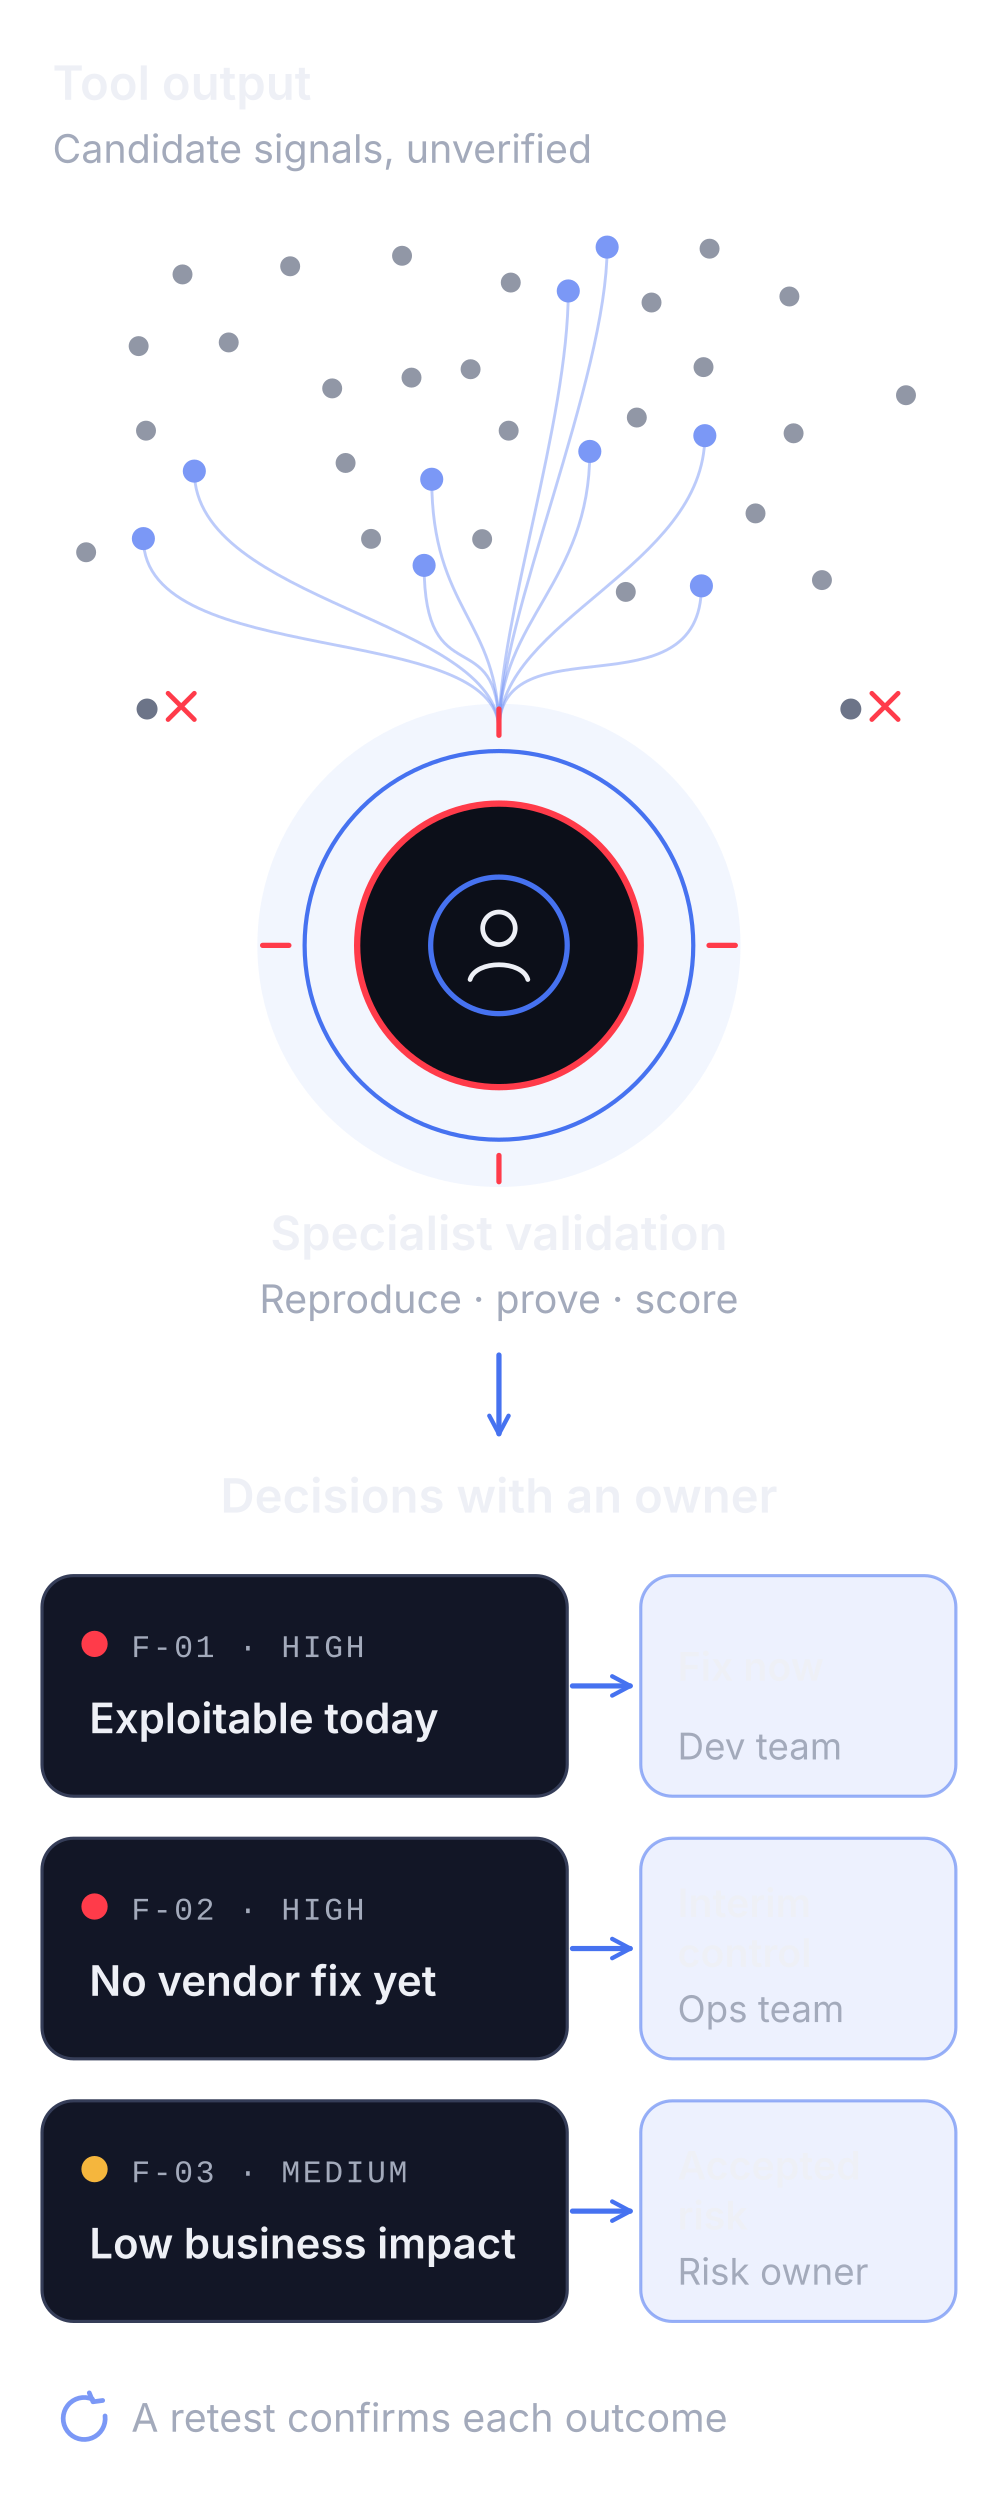
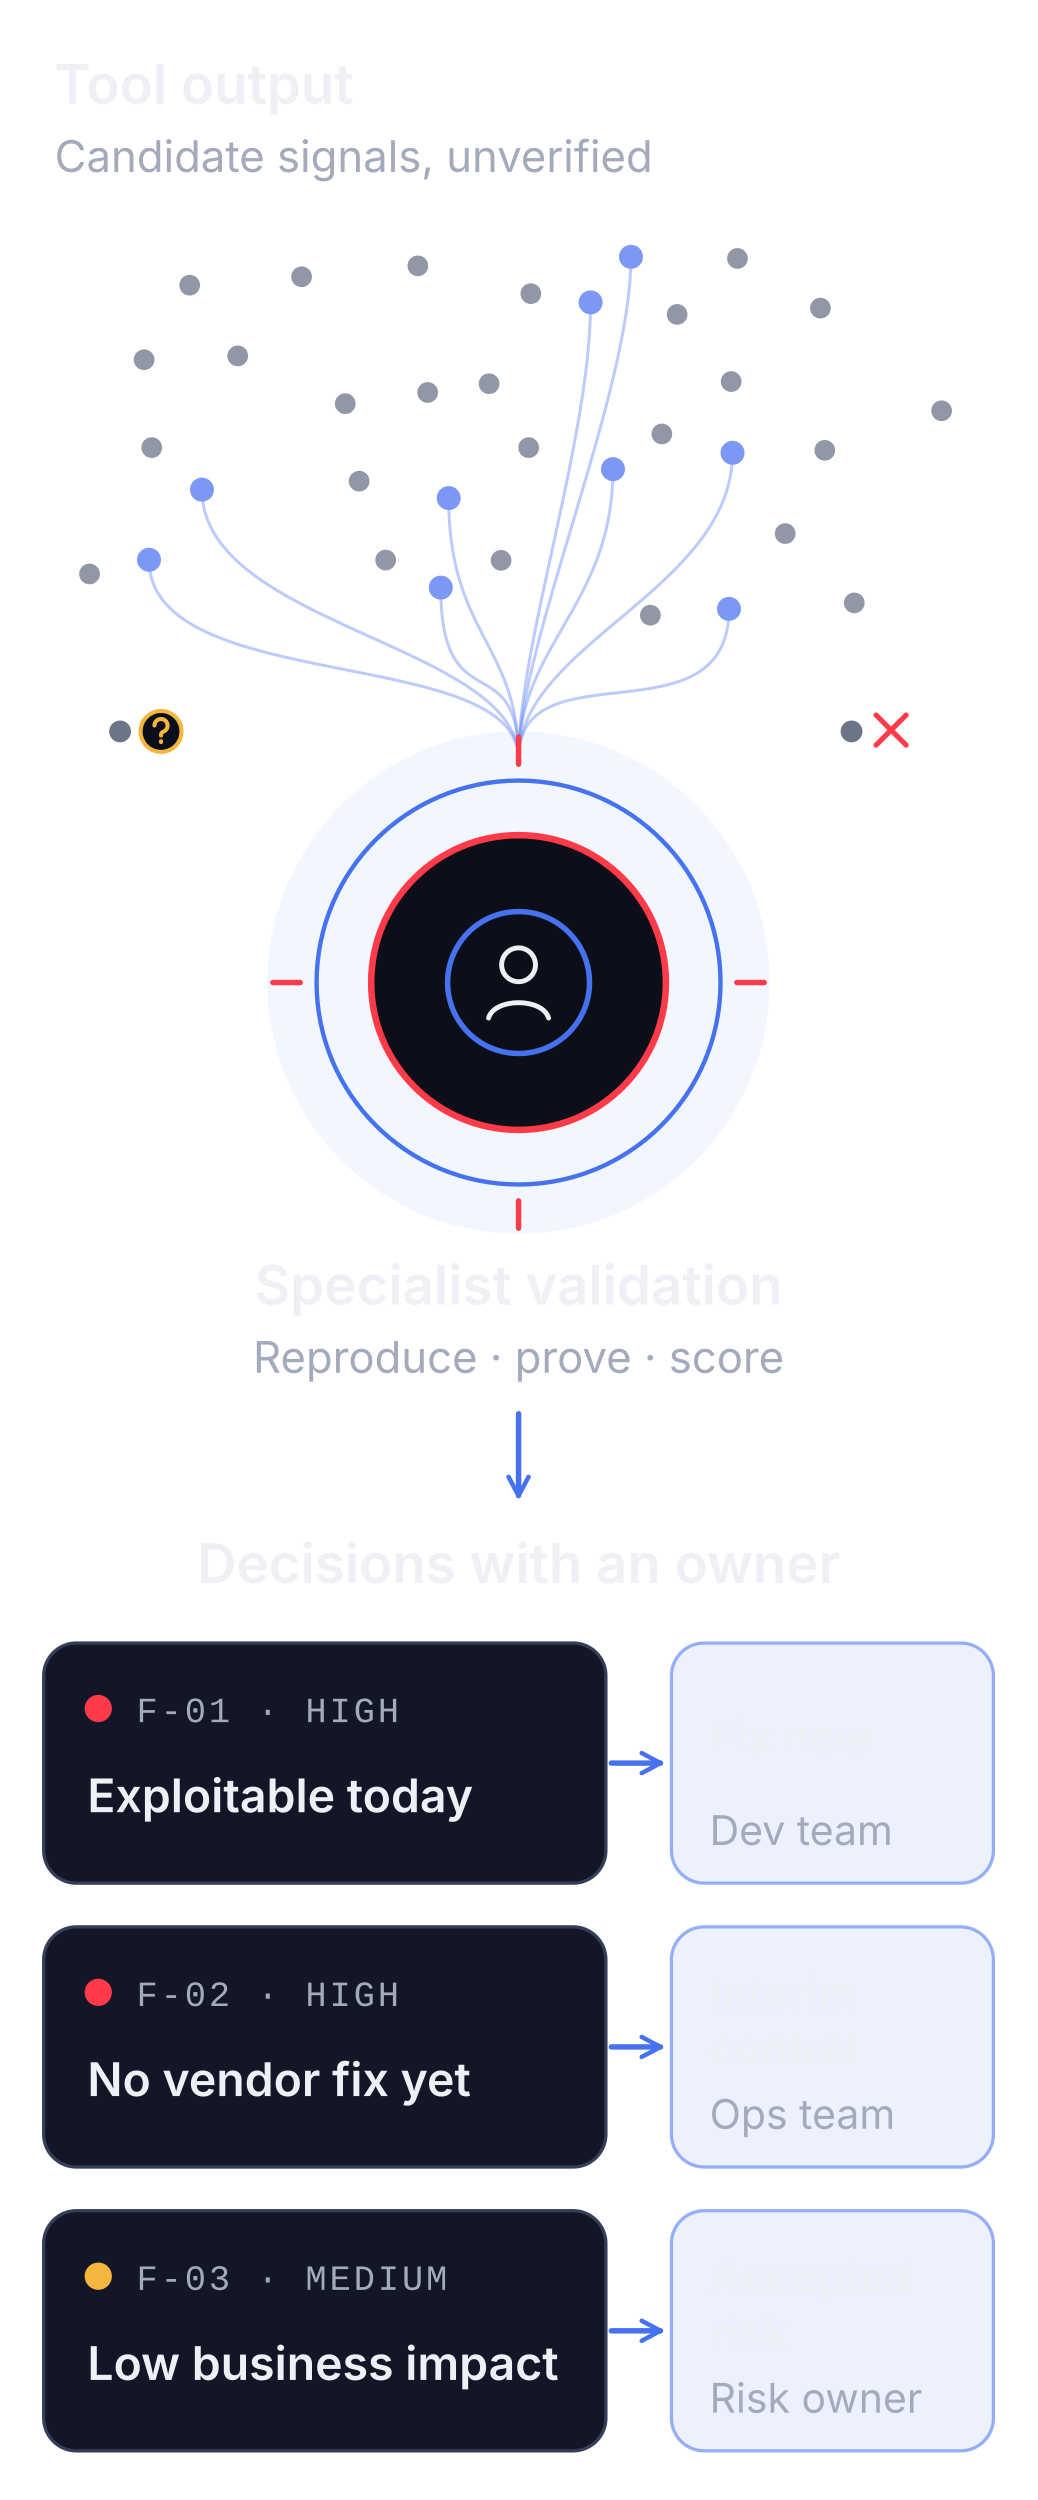
- <svg xmlns="http://www.w3.org/2000/svg" viewBox="0 0 380 952" width="380" height="952" role="img" aria-labelledby="t d">
+ <svg xmlns="http://www.w3.org/2000/svg" viewBox="0 0 380 916" width="380" height="916" role="img" aria-labelledby="t d">
  <style>
text{font-family:Geist,-apple-system,BlinkMacSystemFont,"Segoe UI",Inter,Roboto,"Helvetica Neue",Arial,sans-serif;fill:#eef0f6}
.mo{font-family:"Geist Mono",ui-monospace,"SF Mono",SFMono-Regular,Menlo,Consolas,"Liberation Mono",monospace;letter-spacing:.08em}
.b{font-weight:600}
.s{fill:#a3aabb}
.bl{fill:#7b98f6}
.rd{fill:#ff8a94}
.am{fill:#f5b63d}
.gr{fill:#34c77b}
</style>
  <defs>
    <marker id="ab" viewBox="0 0 12 12" refX="10" refY="6" markerWidth="11" markerHeight="11" markerUnits="userSpaceOnUse" orient="auto-start-reverse">
      <path d="M2.5 2 10 6 2.5 10" fill="none" stroke="#4672f0" stroke-width="1.8" stroke-linecap="round" stroke-linejoin="round" />
    </marker>
    <marker id="ai" viewBox="0 0 12 12" refX="10" refY="6" markerWidth="11" markerHeight="11" markerUnits="userSpaceOnUse" orient="auto-start-reverse">
      <path d="M2.5 2 10 6 2.5 10" fill="none" stroke="#a3aabb" stroke-width="1.8" stroke-linecap="round" stroke-linejoin="round" />
    </marker>
    <marker id="ak" viewBox="0 0 12 12" refX="10" refY="6" markerWidth="11" markerHeight="11" markerUnits="userSpaceOnUse" orient="auto-start-reverse">
      <path d="M2.5 2 10 6 2.5 10" fill="none" stroke="#eef0f6" stroke-width="1.8" stroke-linecap="round" stroke-linejoin="round" />
    </marker>
    <radialGradient id="glow">
      <stop offset="0" stop-color="#4672f0" stop-opacity="0.16" />
      <stop offset="1" stop-color="#4672f0" stop-opacity="0" />
    </radialGradient>
  </defs>
-   <text x="20" y="38" font-size="18" class="b">Tool output</text>
-   <text x="20" y="62" font-size="15" class="s">Candidate signals, unverified</text>
+   <text x="20" y="38" font-size="20" class="b">Tool output</text>
+   <text x="20" y="63" font-size="16" class="s">Candidate signals, unverified</text>
  <path d="M224.6 171.9C224.6 221.9 190 236 190 278" fill="none" stroke="#7b98f6" stroke-width="1.1" stroke-linecap="round" stroke-linejoin="round" stroke-opacity="0.5" />
  <path d="M164.4 182.5C164.4 232.5 190 236 190 278" fill="none" stroke="#7b98f6" stroke-width="1.1" stroke-linecap="round" stroke-linejoin="round" stroke-opacity="0.5" />
  <path d="M216.4 110.8C216.4 160.8 190 236 190 278" fill="none" stroke="#7b98f6" stroke-width="1.1" stroke-linecap="round" stroke-linejoin="round" stroke-opacity="0.5" />
  <path d="M267.1 223.1C267.1 273.1 190 236 190 278" fill="none" stroke="#7b98f6" stroke-width="1.1" stroke-linecap="round" stroke-linejoin="round" stroke-opacity="0.5" />
  <path d="M54.6 205.1C54.6 255.1 190 236 190 278" fill="none" stroke="#7b98f6" stroke-width="1.1" stroke-linecap="round" stroke-linejoin="round" stroke-opacity="0.5" />
  <path d="M161.5 215.3C161.5 265.3 190 236 190 278" fill="none" stroke="#7b98f6" stroke-width="1.1" stroke-linecap="round" stroke-linejoin="round" stroke-opacity="0.5" />
  <path d="M268.4 165.9C268.4 215.9 190 236 190 278" fill="none" stroke="#7b98f6" stroke-width="1.1" stroke-linecap="round" stroke-linejoin="round" stroke-opacity="0.5" />
  <path d="M74 179.4C74 229.4 190 236 190 278" fill="none" stroke="#7b98f6" stroke-width="1.1" stroke-linecap="round" stroke-linejoin="round" stroke-opacity="0.5" />
  <path d="M231.2 94.1C231.2 144.1 190 236 190 278" fill="none" stroke="#7b98f6" stroke-width="1.1" stroke-linecap="round" stroke-linejoin="round" stroke-opacity="0.5" />
  <circle cx="193.7" cy="164" r="3.8" fill="#6c7488" stroke="none" stroke-width="0" fill-opacity="0.75" />
  <circle cx="224.6" cy="171.9" r="4.4" fill="#7b98f6" stroke="none" stroke-width="0" />
  <circle cx="302.2" cy="165" r="3.8" fill="#6c7488" stroke="none" stroke-width="0" fill-opacity="0.75" />
  <circle cx="55.6" cy="164" r="3.8" fill="#6c7488" stroke="none" stroke-width="0" fill-opacity="0.75" />
  <circle cx="183.6" cy="205.3" r="3.8" fill="#6c7488" stroke="none" stroke-width="0" fill-opacity="0.75" />
  <circle cx="164.4" cy="182.5" r="4.4" fill="#7b98f6" stroke="none" stroke-width="0" />
  <circle cx="248.1" cy="115.2" r="3.8" fill="#6c7488" stroke="none" stroke-width="0" fill-opacity="0.75" />
  <circle cx="87.1" cy="130.4" r="3.8" fill="#6c7488" stroke="none" stroke-width="0" fill-opacity="0.75" />
  <circle cx="156.7" cy="143.8" r="3.8" fill="#6c7488" stroke="none" stroke-width="0" fill-opacity="0.75" />
  <circle cx="216.4" cy="110.8" r="4.4" fill="#7b98f6" stroke="none" stroke-width="0" />
  <circle cx="287.7" cy="195.5" r="3.8" fill="#6c7488" stroke="none" stroke-width="0" fill-opacity="0.75" />
  <circle cx="131.6" cy="176.3" r="3.8" fill="#6c7488" stroke="none" stroke-width="0" fill-opacity="0.75" />
  <circle cx="110.5" cy="101.4" r="3.8" fill="#6c7488" stroke="none" stroke-width="0" fill-opacity="0.75" />
  <circle cx="267.1" cy="223.1" r="4.4" fill="#7b98f6" stroke="none" stroke-width="0" />
  <circle cx="267.9" cy="139.8" r="3.8" fill="#6c7488" stroke="none" stroke-width="0" fill-opacity="0.75" />
  <circle cx="300.6" cy="112.9" r="3.8" fill="#6c7488" stroke="none" stroke-width="0" fill-opacity="0.75" />
  <circle cx="153.1" cy="97.4" r="3.8" fill="#6c7488" stroke="none" stroke-width="0" fill-opacity="0.75" />
  <circle cx="54.6" cy="205.1" r="4.4" fill="#7b98f6" stroke="none" stroke-width="0" />
  <circle cx="345" cy="150.5" r="3.8" fill="#6c7488" stroke="none" stroke-width="0" fill-opacity="0.75" />
  <circle cx="179.2" cy="140.6" r="3.8" fill="#6c7488" stroke="none" stroke-width="0" fill-opacity="0.75" />
  <circle cx="141.3" cy="205.2" r="3.8" fill="#6c7488" stroke="none" stroke-width="0" fill-opacity="0.75" />
  <circle cx="161.5" cy="215.3" r="4.4" fill="#7b98f6" stroke="none" stroke-width="0" />
  <circle cx="32.8" cy="210.3" r="3.8" fill="#6c7488" stroke="none" stroke-width="0" fill-opacity="0.75" />
  <circle cx="126.5" cy="147.9" r="3.8" fill="#6c7488" stroke="none" stroke-width="0" fill-opacity="0.75" />
  <circle cx="69.5" cy="104.5" r="3.8" fill="#6c7488" stroke="none" stroke-width="0" fill-opacity="0.75" />
  <circle cx="268.4" cy="165.9" r="4.4" fill="#7b98f6" stroke="none" stroke-width="0" />
  <circle cx="194.5" cy="107.6" r="3.8" fill="#6c7488" stroke="none" stroke-width="0" fill-opacity="0.75" />
  <circle cx="313" cy="220.9" r="3.8" fill="#6c7488" stroke="none" stroke-width="0" fill-opacity="0.75" />
  <circle cx="238.3" cy="225.4" r="3.8" fill="#6c7488" stroke="none" stroke-width="0" fill-opacity="0.75" />
  <circle cx="74" cy="179.4" r="4.4" fill="#7b98f6" stroke="none" stroke-width="0" />
  <circle cx="52.8" cy="131.8" r="3.8" fill="#6c7488" stroke="none" stroke-width="0" fill-opacity="0.75" />
  <circle cx="242.5" cy="159" r="3.8" fill="#6c7488" stroke="none" stroke-width="0" fill-opacity="0.75" />
  <circle cx="270.2" cy="94.7" r="3.8" fill="#6c7488" stroke="none" stroke-width="0" fill-opacity="0.75" />
  <circle cx="231.2" cy="94.1" r="4.4" fill="#7b98f6" stroke="none" stroke-width="0" />
-   <circle cx="56" cy="270" r="4" fill="#6c7488" stroke="none" stroke-width="0" />
-   <path d="M64 264l10 10M74 264l-10 10" fill="none" stroke="#ff3b4a" stroke-width="1.8" stroke-linecap="round" stroke-linejoin="round" />
-   <circle cx="324" cy="270" r="4" fill="#6c7488" stroke="none" stroke-width="0" />
-   <path d="M332 264l10 10M342 264l-10 10" fill="none" stroke="#ff3b4a" stroke-width="1.8" stroke-linecap="round" stroke-linejoin="round" />
+   <circle cx="44" cy="268" r="4" fill="#6c7488" stroke="none" stroke-width="0" />
+   <circle cx="59" cy="268" r="7.5" fill="#0c0f19" stroke="#f5b63d" stroke-width="1.5" />
+   <path d="M56.6 265.8a2.4 2.4 0 1 1 3.2 2.3c-0.6 0.3 -0.8 0.7 -0.8 1.4M59 271.6v0.3" fill="none" stroke="#f5b63d" stroke-width="1.5" stroke-linecap="round" stroke-linejoin="round" />
+   <circle cx="312" cy="268" r="4" fill="#6c7488" stroke="none" stroke-width="0" />
+   <path d="M321 262l11 11M332 262l-11 11" fill="none" stroke="#ff3b4a" stroke-width="1.9" stroke-linecap="round" stroke-linejoin="round" />
  <circle cx="190" cy="360" r="92" fill="#4672f0" stroke="none" stroke-width="0" fill-opacity="0.07" />
  <circle cx="190" cy="360" r="74" fill="none" stroke="#4672f0" stroke-width="1.6" />
  <circle cx="190" cy="360" r="54" fill="#0c0f19" stroke="#ff3b4a" stroke-width="2.4" />
  <line x1="190" y1="280" x2="190" y2="270" stroke="#ff3b4a" stroke-width="2" stroke-linecap="round" />
  <line x1="190" y1="440" x2="190" y2="450" stroke="#ff3b4a" stroke-width="2" stroke-linecap="round" />
  <line x1="110" y1="360" x2="100" y2="360" stroke="#ff3b4a" stroke-width="2" stroke-linecap="round" />
  <line x1="270" y1="360" x2="280" y2="360" stroke="#ff3b4a" stroke-width="2" stroke-linecap="round" />
  <circle cx="190" cy="360" r="26" fill="#0c0f19" stroke="#4672f0" stroke-width="2" />
  <circle cx="190" cy="353.5" r="6.2" fill="none" stroke="#eef0f6" stroke-width="1.8" />
  <path d="M179 373c2.2 -7.5 19.8 -7.5 22 0" fill="none" stroke="#eef0f6" stroke-width="1.8" stroke-linecap="round" stroke-linejoin="round" />
-   <text x="190" y="476" font-size="18" class="b" text-anchor="middle">Specialist validation</text>
-   <text x="190" y="500" font-size="15" class="s" text-anchor="middle">Reproduce · prove · score</text>
-   <line x1="190" y1="516" x2="190" y2="546" stroke="#4672f0" stroke-width="2" stroke-linecap="round" marker-end="url(#ab)" />
-   <text x="190" y="576" font-size="18" class="b" text-anchor="middle">Decisions with an owner</text>
-   <rect x="16" y="600" width="200" height="84" rx="12" fill="#121626" stroke="#353d58" stroke-width="1.2" />
+   <text x="190" y="478" font-size="20" class="b" text-anchor="middle">Specialist validation</text>
+   <text x="190" y="503" font-size="16" class="s" text-anchor="middle">Reproduce · prove · score</text>
+   <line x1="190" y1="518" x2="190" y2="548" stroke="#4672f0" stroke-width="2" stroke-linecap="round" marker-end="url(#ab)" />
+   <text x="190" y="580" font-size="20" class="b" text-anchor="middle">Decisions with an owner</text>
+   <rect x="16" y="602" width="206" height="88" rx="12" fill="#121626" stroke="#353d58" stroke-width="1.2" />
  <circle cx="36" cy="626" r="5" fill="#ff3b4a" stroke="none" stroke-width="0" />
-   <text x="50" y="631" font-size="12" class="mo s">F-01 · HIGH</text>
-   <text x="34" y="660" font-size="16" class="b">Exploitable today</text>
-   <line x1="218" y1="642" x2="240" y2="642" stroke="#4672f0" stroke-width="2" stroke-linecap="round" marker-end="url(#ab)" />
-   <rect x="244" y="600" width="120" height="84" rx="12" fill="#4672f0" stroke="#4672f0" stroke-width="1.2" fill-opacity="0.1" stroke-opacity="0.55" />
-   <text x="258" y="640" font-size="15" class="b">Fix now</text>
-   <text x="258" y="670" font-size="14" class="s">Dev team</text>
-   <rect x="16" y="700" width="200" height="84" rx="12" fill="#121626" stroke="#353d58" stroke-width="1.2" />
-   <circle cx="36" cy="726" r="5" fill="#ff3b4a" stroke="none" stroke-width="0" />
-   <text x="50" y="731" font-size="12" class="mo s">F-02 · HIGH</text>
-   <text x="34" y="760" font-size="16" class="b">No vendor fix yet</text>
-   <line x1="218" y1="742" x2="240" y2="742" stroke="#4672f0" stroke-width="2" stroke-linecap="round" marker-end="url(#ab)" />
-   <rect x="244" y="700" width="120" height="84" rx="12" fill="#4672f0" stroke="#4672f0" stroke-width="1.2" fill-opacity="0.1" stroke-opacity="0.55" />
-   <text x="258" y="730" font-size="15" class="b">Interim</text>
-   <text x="258" y="749" font-size="15" class="b">control</text>
-   <text x="258" y="770" font-size="14" class="s">Ops team</text>
-   <rect x="16" y="800" width="200" height="84" rx="12" fill="#121626" stroke="#353d58" stroke-width="1.2" />
-   <circle cx="36" cy="826" r="5" fill="#f5b63d" stroke="none" stroke-width="0" />
-   <text x="50" y="831" font-size="12" class="mo s">F-03 · MEDIUM</text>
-   <text x="34" y="860" font-size="16" class="b">Low business impact</text>
-   <line x1="218" y1="842" x2="240" y2="842" stroke="#4672f0" stroke-width="2" stroke-linecap="round" marker-end="url(#ab)" />
-   <rect x="244" y="800" width="120" height="84" rx="12" fill="#4672f0" stroke="#4672f0" stroke-width="1.2" fill-opacity="0.1" stroke-opacity="0.55" />
-   <text x="258" y="830" font-size="15" class="b">Accepted</text>
-   <text x="258" y="849" font-size="15" class="b">risk</text>
-   <text x="258" y="870" font-size="14" class="s">Risk owner</text>
-   <path d="M40 920a8 8 0 1 1-4.8-6.4" fill="none" stroke="#7b98f6" stroke-width="1.8" stroke-linecap="round" stroke-linejoin="round" />
-   <path d="M34 911.2l1.4 3.4 3.7-0.5" fill="none" stroke="#7b98f6" stroke-width="1.8" stroke-linecap="round" stroke-linejoin="round" />
-   <text x="50" y="926" font-size="15" class="s">A retest confirms each outcome</text>
+   <text x="50" y="631" font-size="13" class="mo s">F-01 · HIGH</text>
+   <text x="32" y="664" font-size="17" class="b">Exploitable today</text>
+   <line x1="224" y1="646" x2="242" y2="646" stroke="#4672f0" stroke-width="2" stroke-linecap="round" marker-end="url(#ab)" />
+   <rect x="246" y="602" width="118" height="88" rx="12" fill="#4672f0" stroke="#4672f0" stroke-width="1.2" fill-opacity="0.1" stroke-opacity="0.55" />
+   <text x="260" y="642" font-size="16" class="b">Fix now</text>
+   <text x="260" y="676" font-size="15" class="s">Dev team</text>
+   <rect x="16" y="706" width="206" height="88" rx="12" fill="#121626" stroke="#353d58" stroke-width="1.2" />
+   <circle cx="36" cy="730" r="5" fill="#ff3b4a" stroke="none" stroke-width="0" />
+   <text x="50" y="735" font-size="13" class="mo s">F-02 · HIGH</text>
+   <text x="32" y="768" font-size="17" class="b">No vendor fix yet</text>
+   <line x1="224" y1="750" x2="242" y2="750" stroke="#4672f0" stroke-width="2" stroke-linecap="round" marker-end="url(#ab)" />
+   <rect x="246" y="706" width="118" height="88" rx="12" fill="#4672f0" stroke="#4672f0" stroke-width="1.2" fill-opacity="0.1" stroke-opacity="0.55" />
+   <text x="260" y="736" font-size="16" class="b">Interim</text>
+   <text x="260" y="756" font-size="16" class="b">control</text>
+   <text x="260" y="780" font-size="15" class="s">Ops team</text>
+   <rect x="16" y="810" width="206" height="88" rx="12" fill="#121626" stroke="#353d58" stroke-width="1.2" />
+   <circle cx="36" cy="834" r="5" fill="#f5b63d" stroke="none" stroke-width="0" />
+   <text x="50" y="839" font-size="13" class="mo s">F-03 · MEDIUM</text>
+   <text x="32" y="872" font-size="17" class="b">Low business impact</text>
+   <line x1="224" y1="854" x2="242" y2="854" stroke="#4672f0" stroke-width="2" stroke-linecap="round" marker-end="url(#ab)" />
+   <rect x="246" y="810" width="118" height="88" rx="12" fill="#4672f0" stroke="#4672f0" stroke-width="1.2" fill-opacity="0.1" stroke-opacity="0.55" />
+   <text x="260" y="840" font-size="16" class="b">Accepted</text>
+   <text x="260" y="860" font-size="16" class="b">risk</text>
+   <text x="260" y="884" font-size="15" class="s">Risk owner</text>
</svg>
